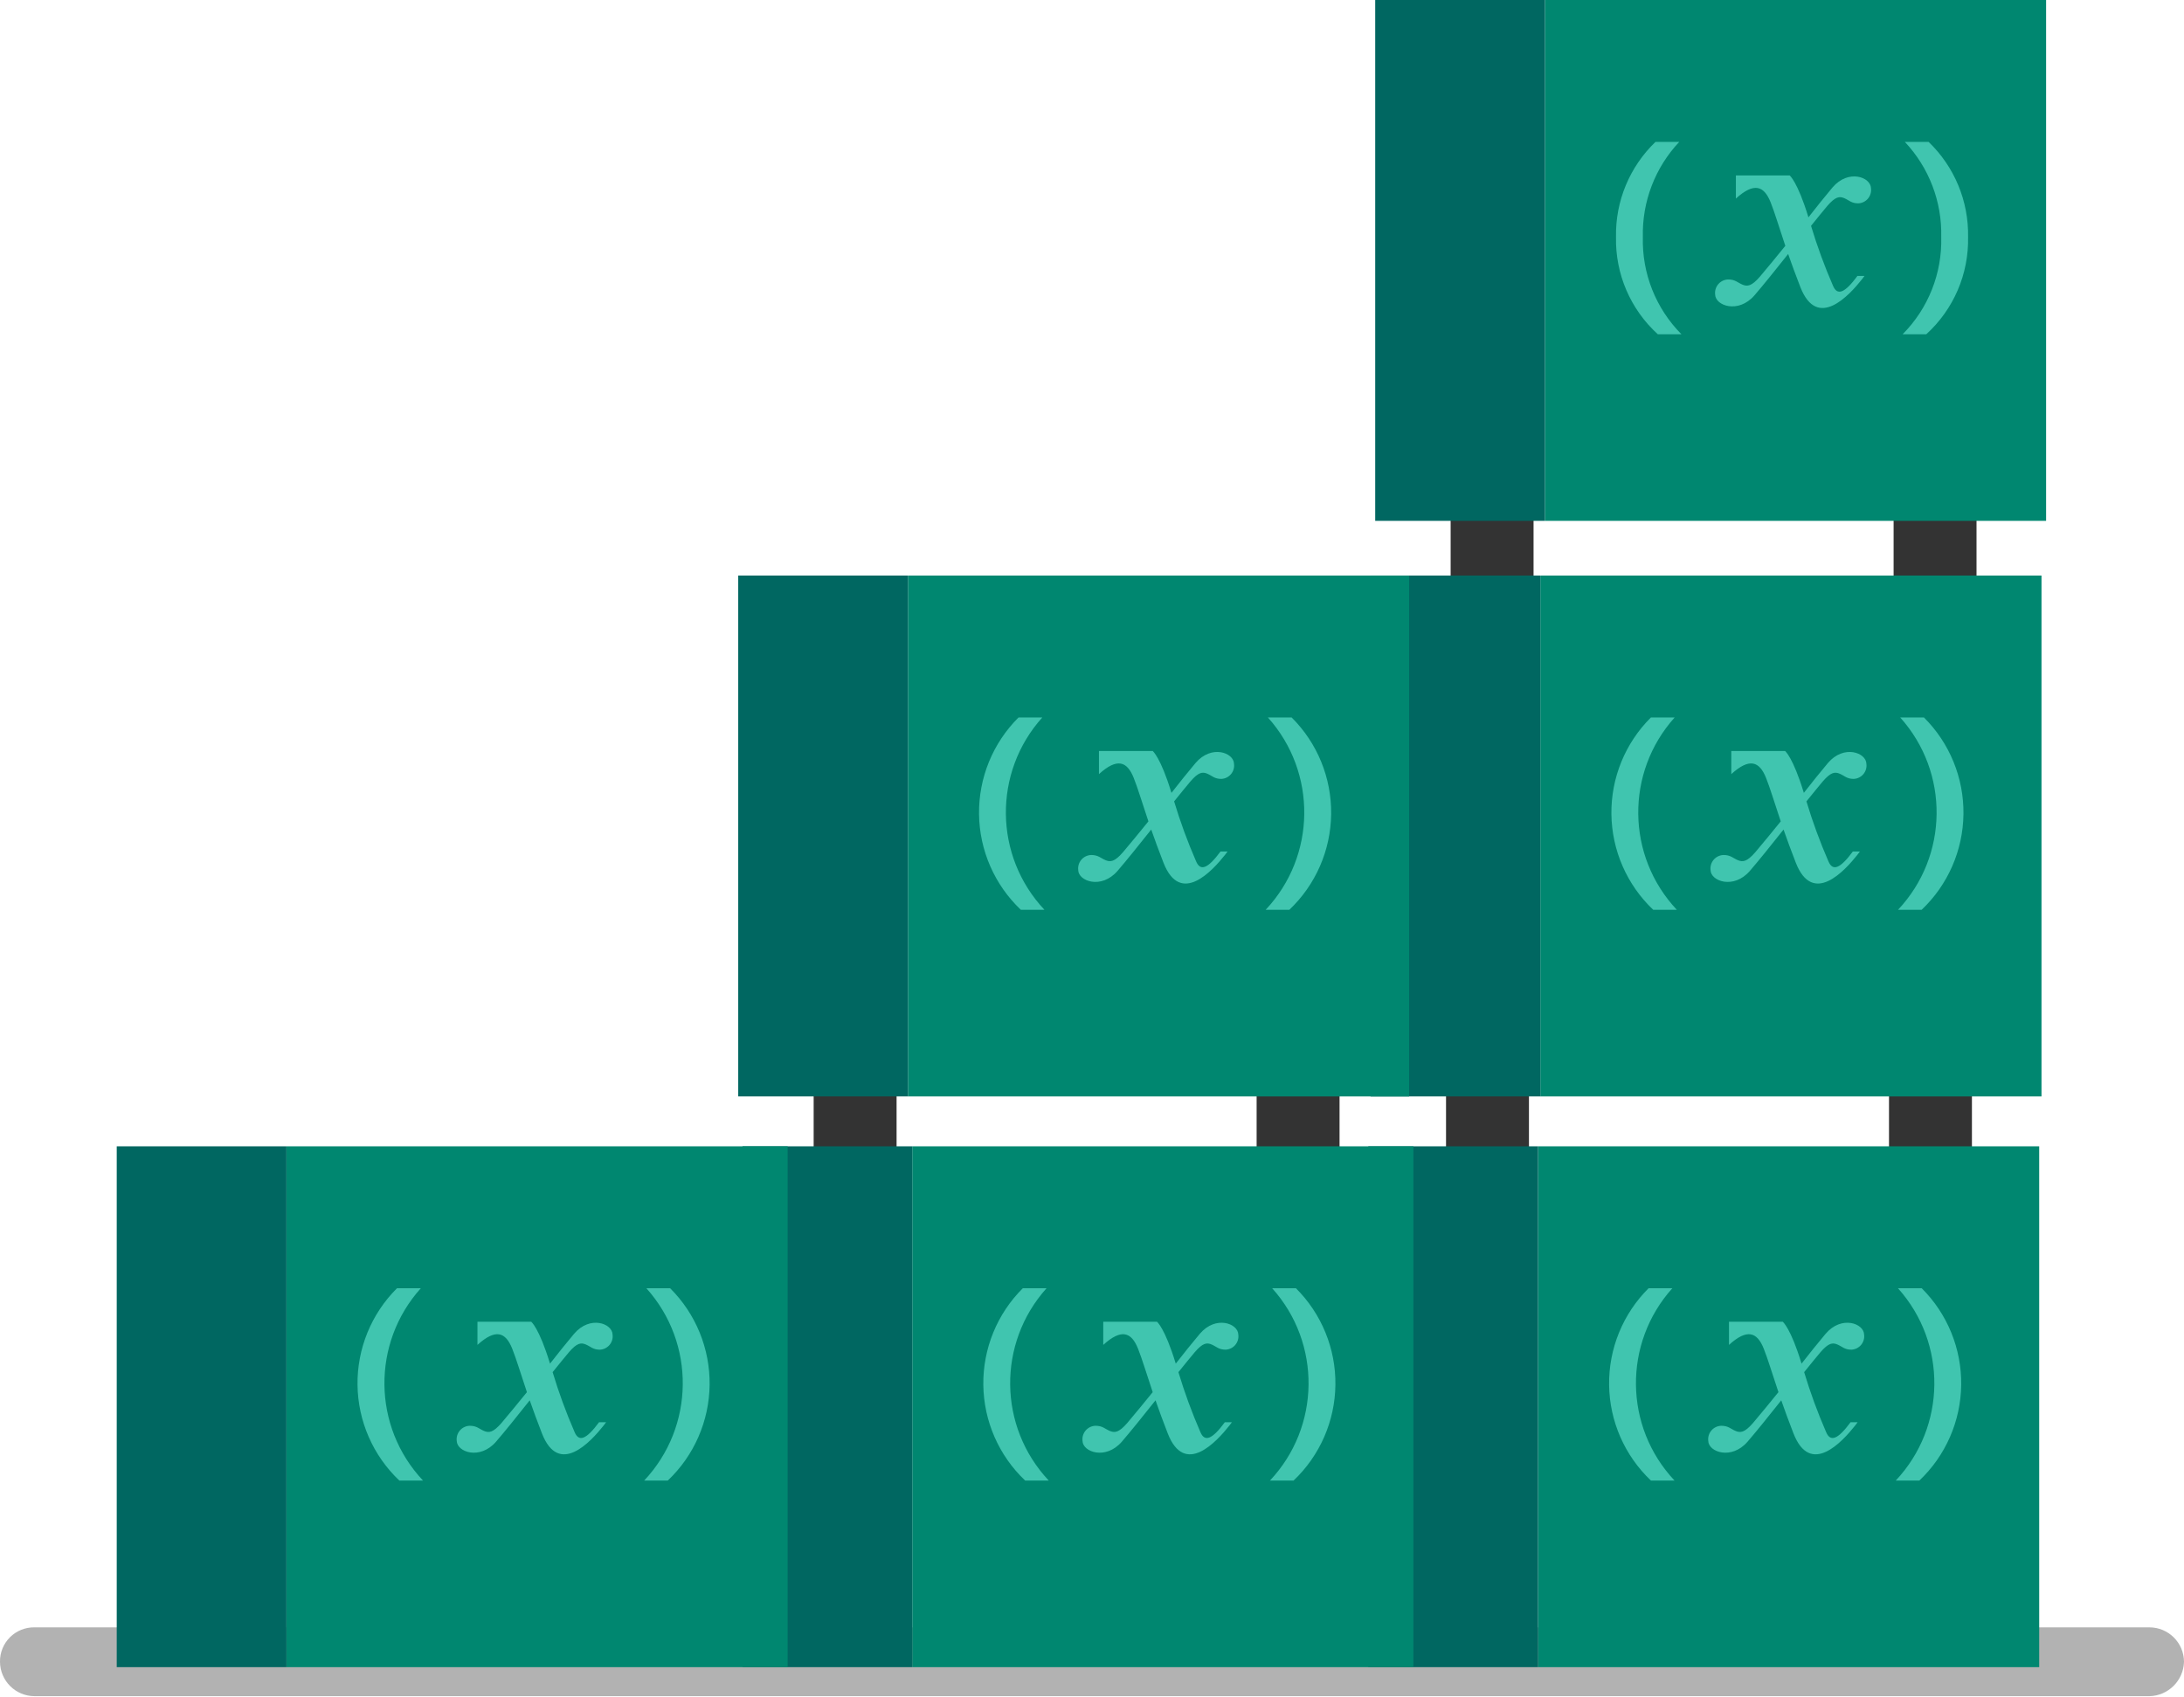
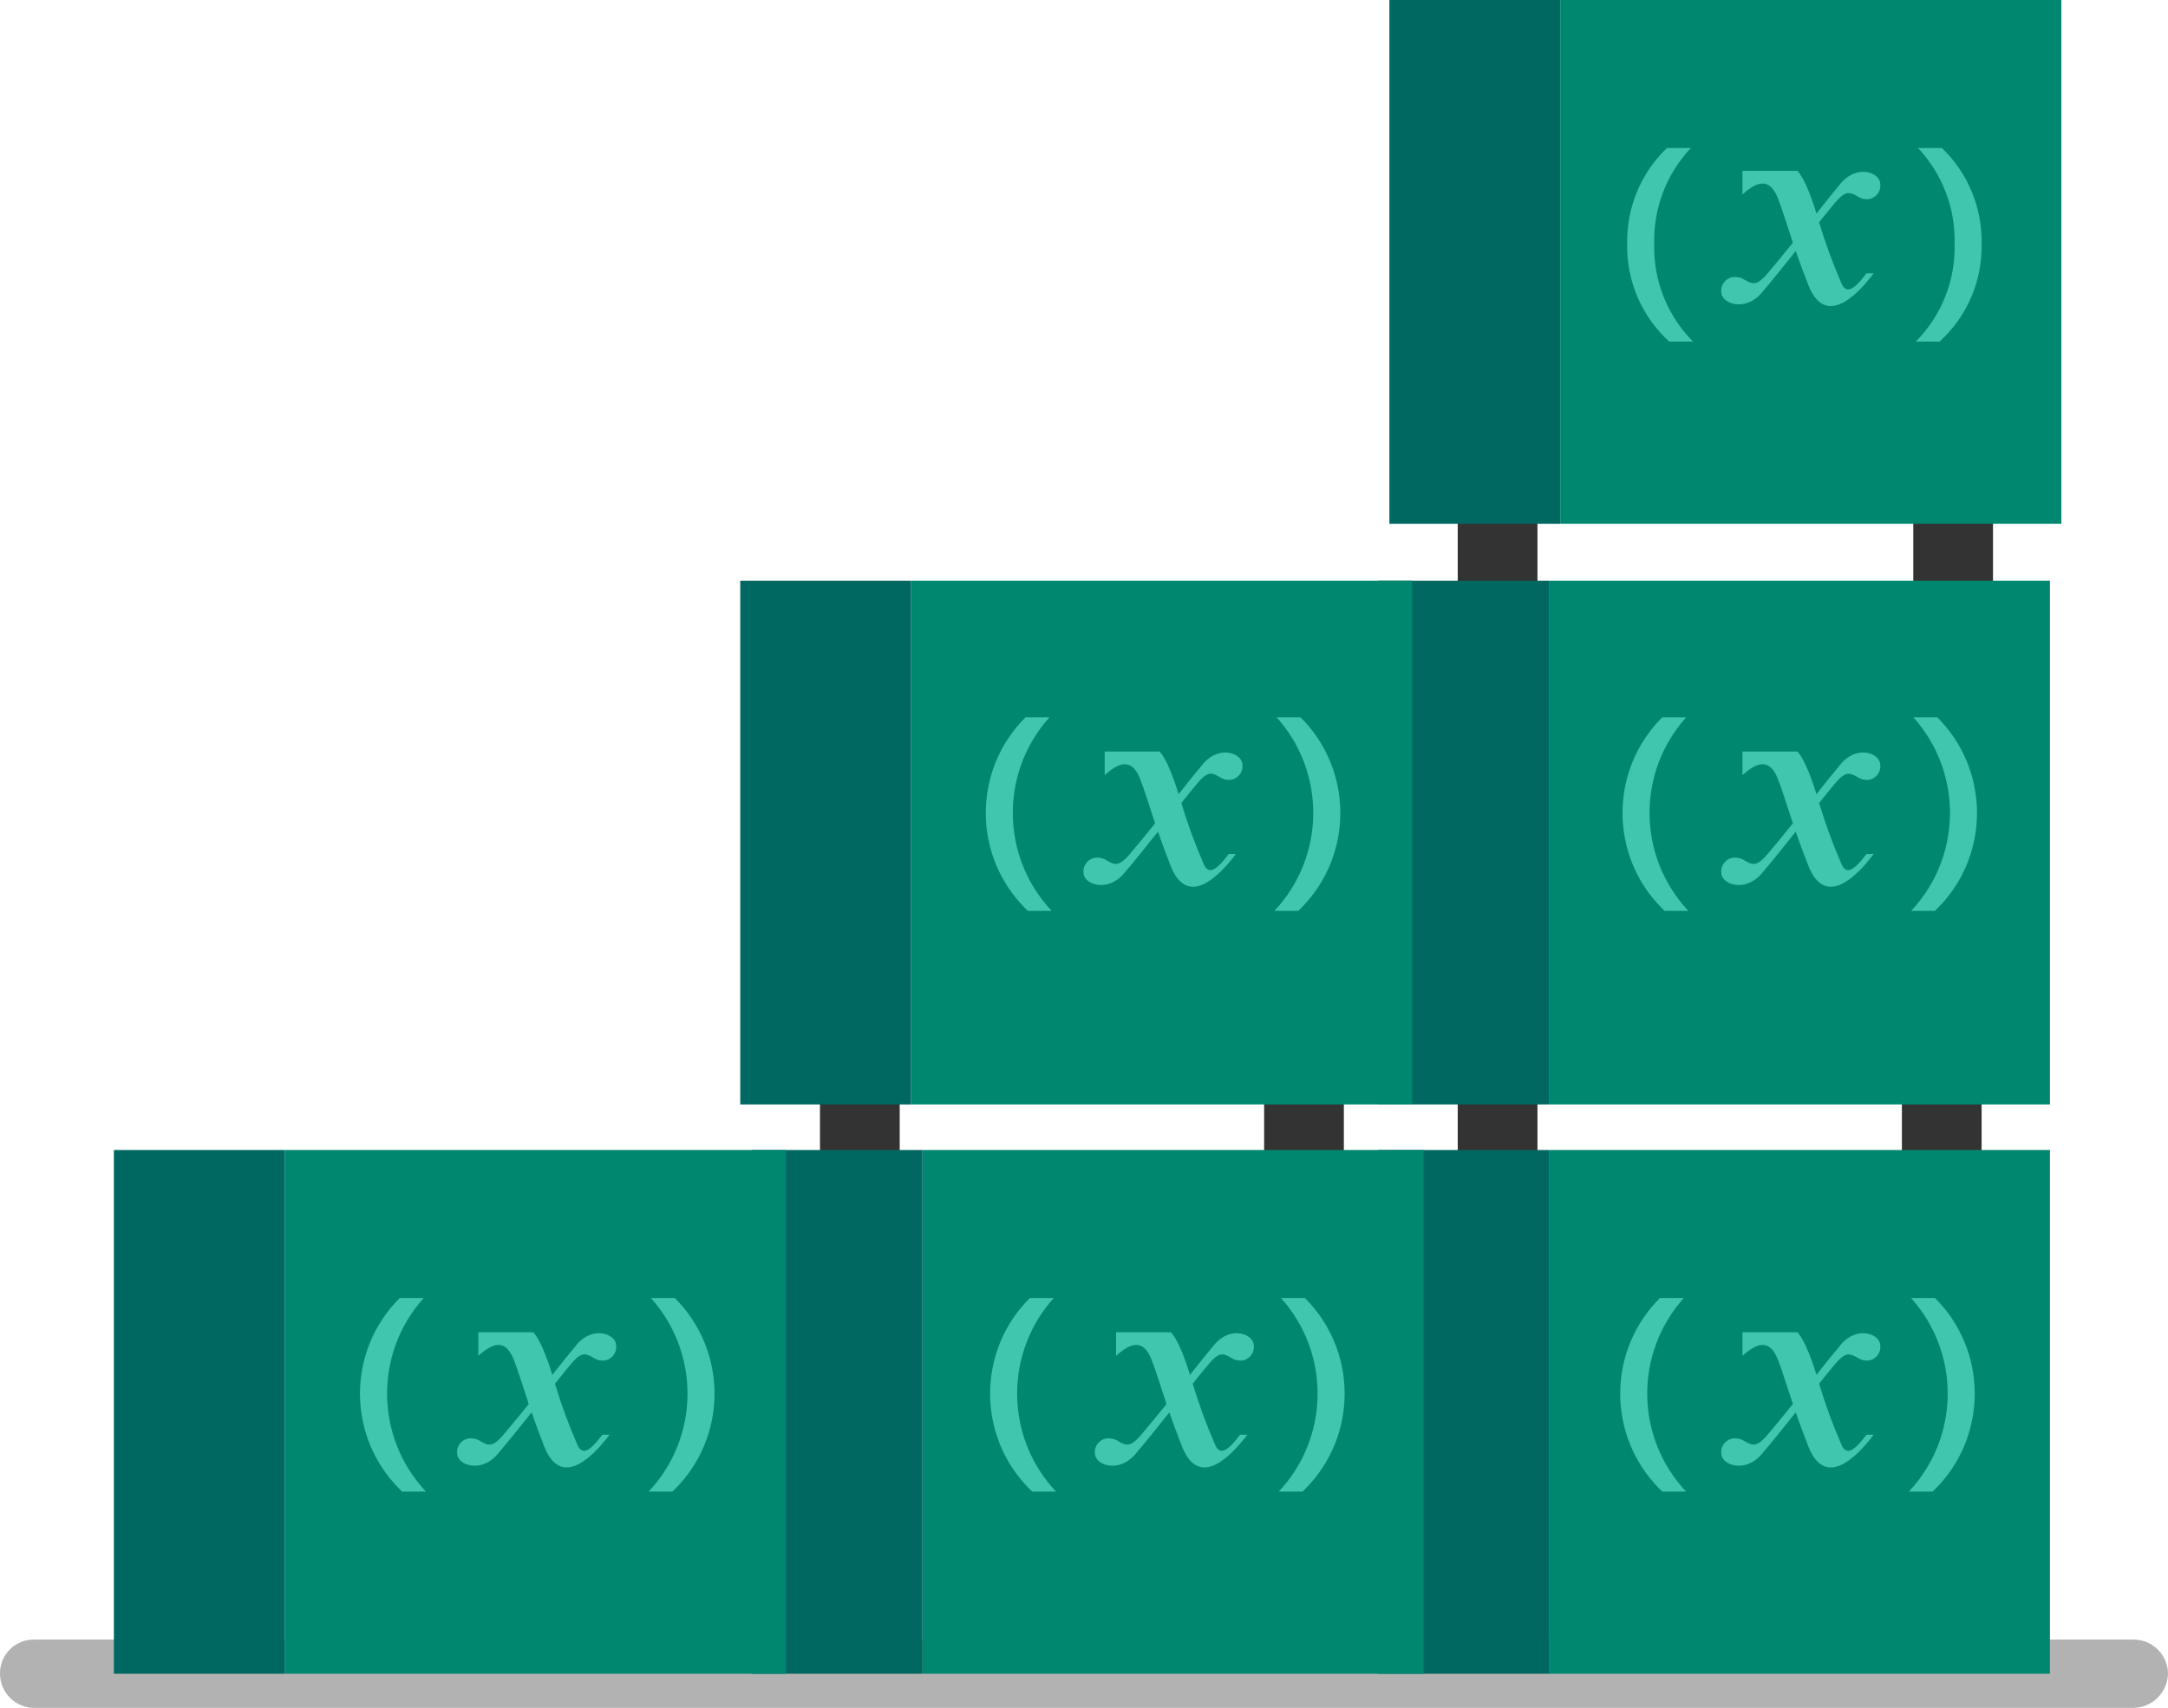
- <svg xmlns="http://www.w3.org/2000/svg" viewBox="0 0 193.094 150">
-   <defs>
-     <style>.a{fill:#333}.b{fill:#008770}.c{fill:#006761}.d{fill:#40c5af}.e{fill:#b2b2b2}</style>
-   </defs>
-   <path class="a" d="M128.255 44.884h7.331v7.673h-7.331zM167.419 44.884h7.331v7.673h-7.331z" />
-   <path class="b" d="M136.591 0h44.311v46.06h-44.311z" />
-   <path class="c" d="M136.591 46.06h-15.005V0h15.005z" />
-   <path class="d" d="M146.571 29.559h2.09a11.751 11.751 0 0 1-3.411-8.6 11.852 11.852 0 0 1 3.218-8.412h-2.1a11.361 11.361 0 0 0-3.492 8.412 11.3 11.3 0 0 0 3.695 8.6zM170.309 29.559h-2.09a11.751 11.751 0 0 0 3.411-8.6 11.852 11.852 0 0 0-3.218-8.412h2.1a11.361 11.361 0 0 1 3.492 8.412 11.3 11.3 0 0 1-3.695 8.6zM163.061 17.526c.429.183.626.457 1.233.457a1.182 1.182 0 0 0 1.126-1.335c-.018-.988-2-1.719-3.4-.073a96.113 96.113 0 0 0-2.131 2.643l-.014-.046c-.952-3.114-1.646-3.658-1.646-3.658h-4.755v2.048c1.609-1.463 2.487-1.134 3.072.329.367.919.721 2.126 1.3 3.848a164.332 164.332 0 0 1-2.255 2.736c-.732.841-1.1.878-1.536.695s-.64-.457-1.262-.457a1.192 1.192 0 0 0-1.152 1.335c.018.988 2.048 1.719 3.475.073.75-.866 1.981-2.4 2.979-3.658.3.854.65 1.822 1.081 2.926 1.5 3.84 4.316.732 5.45-.695.082-.1.155-.2.221-.293h-.624c-1.134 1.536-1.781 1.761-2.158.878a47.909 47.909 0 0 1-1.946-5.308c.555-.688 1.127-1.392 1.432-1.751.724-.841 1.081-.877 1.51-.694z" />
-   <path class="a" d="M127.848 95.783h7.331v7.673h-7.331zM167.013 95.783h7.331v7.673h-7.331z" />
-   <path class="b" d="M136.184 50.899h44.311v46.06h-44.311z" />
-   <path class="c" d="M136.184 96.958h-15.005v-46.06h15.005z" />
-   <path class="d" d="M146.164 80.458h2.09a12.569 12.569 0 0 1-.194-17.008h-2.1a11.857 11.857 0 0 0 .207 17.008zM169.9 80.458h-2.09a12.569 12.569 0 0 0 .194-17.008h2.1a11.857 11.857 0 0 1-.207 17.008zM162.655 68.424c.429.183.626.457 1.233.457a1.182 1.182 0 0 0 1.126-1.335c-.018-.988-2-1.719-3.4-.073a96.113 96.113 0 0 0-2.131 2.643l-.014-.046c-.952-3.114-1.646-3.658-1.646-3.658h-4.755v2.048c1.609-1.463 2.487-1.134 3.072.329.367.919.721 2.126 1.3 3.848a164.332 164.332 0 0 1-2.255 2.736c-.732.841-1.1.878-1.536.695s-.64-.457-1.262-.457a1.192 1.192 0 0 0-1.152 1.335c.018.988 2.048 1.719 3.475.073.75-.866 1.981-2.4 2.979-3.658.3.854.65 1.822 1.081 2.926 1.5 3.84 4.316.732 5.45-.695.082-.1.155-.2.221-.293h-.624c-1.134 1.536-1.781 1.761-2.158.878a47.909 47.909 0 0 1-1.946-5.308c.555-.688 1.127-1.392 1.432-1.751.724-.84 1.081-.877 1.51-.694z" />
-   <path class="a" d="M71.938 95.783h7.331v7.673h-7.331zM111.102 95.783h7.331v7.673h-7.331z" />
-   <path class="b" d="M80.274 50.899h44.311v46.06H80.274z" />
-   <path class="c" d="M80.274 96.958H65.269v-46.06h15.005z" />
-   <path class="d" d="M90.254 80.458h2.09a12.569 12.569 0 0 1-.194-17.008h-2.1a11.857 11.857 0 0 0 .207 17.008zM113.992 80.458H111.9a12.569 12.569 0 0 0 .2-17.008h2.1a11.857 11.857 0 0 1-.207 17.008zM106.744 68.424c.429.183.626.457 1.233.457a1.182 1.182 0 0 0 1.126-1.335c-.018-.988-2-1.719-3.4-.073a96.113 96.113 0 0 0-2.131 2.643l-.014-.046c-.952-3.114-1.646-3.658-1.646-3.658h-4.75v2.048c1.609-1.463 2.487-1.134 3.072.329.367.919.721 2.126 1.3 3.848a164.332 164.332 0 0 1-2.255 2.736c-.732.841-1.1.878-1.536.695s-.64-.457-1.262-.457a1.192 1.192 0 0 0-1.152 1.335c.018.988 2.048 1.719 3.475.073.75-.866 1.981-2.4 2.979-3.658.3.854.65 1.822 1.081 2.926 1.5 3.84 4.316.732 5.45-.695.082-.1.155-.2.221-.293h-.624c-1.134 1.536-1.781 1.761-2.158.878a47.909 47.909 0 0 1-1.946-5.308c.555-.688 1.127-1.392 1.432-1.751.719-.84 1.076-.877 1.505-.694z" />
-   <path class="e" d="M3.06 150h186.974a3.129 3.129 0 0 0 3.06-3.043 3.06 3.06 0 0 0-3.06-3.043H3.06A3 3 0 0 0 0 146.957 3.06 3.06 0 0 0 3.06 150z" />
-   <path class="b" d="M135.981 101.373h44.311v46.06h-44.311z" />
-   <path class="c" d="M135.981 147.433h-15.005v-46.06h15.005z" />
-   <path class="d" d="M145.961 130.932h2.09a12.569 12.569 0 0 1-.194-17.008h-2.1a11.857 11.857 0 0 0 .207 17.008zM169.7 130.932h-2.09a12.569 12.569 0 0 0 .194-17.008h2.1a11.857 11.857 0 0 1-.207 17.008zM162.452 118.9c.429.183.626.457 1.233.457a1.182 1.182 0 0 0 1.126-1.335c-.018-.988-2-1.719-3.4-.073a96.113 96.113 0 0 0-2.131 2.643l-.014-.046c-.952-3.114-1.646-3.658-1.646-3.658h-4.755v2.048c1.609-1.463 2.487-1.134 3.072.329.367.919.721 2.126 1.3 3.848a164.332 164.332 0 0 1-2.255 2.736c-.732.841-1.1.878-1.536.695s-.64-.457-1.262-.457a1.192 1.192 0 0 0-1.152 1.335c.018.988 2.048 1.719 3.475.073.75-.866 1.981-2.4 2.979-3.658.3.854.65 1.822 1.081 2.926 1.5 3.84 4.316.732 5.45-.695.082-.1.155-.2.221-.293h-.624c-1.134 1.536-1.781 1.761-2.158.878a47.909 47.909 0 0 1-1.946-5.308c.555-.688 1.127-1.392 1.432-1.751.723-.842 1.081-.878 1.51-.694z" />
-   <path class="b" d="M80.653 101.373h44.311v46.06H80.653z" />
-   <path class="c" d="M80.653 147.433H65.648v-46.06h15.005z" />
-   <path class="d" d="M90.633 130.932h2.09a12.569 12.569 0 0 1-.194-17.008h-2.1a11.857 11.857 0 0 0 .207 17.008zM114.372 130.932h-2.09a12.569 12.569 0 0 0 .194-17.008h2.1a11.857 11.857 0 0 1-.207 17.008zM107.124 118.9c.429.183.626.457 1.233.457a1.182 1.182 0 0 0 1.126-1.335c-.018-.988-2-1.719-3.4-.073a96.113 96.113 0 0 0-2.131 2.643l-.014-.046c-.952-3.114-1.646-3.658-1.646-3.658h-4.75v2.048c1.609-1.463 2.487-1.134 3.072.329.367.919.721 2.126 1.3 3.848a164.332 164.332 0 0 1-2.255 2.736c-.732.841-1.1.878-1.536.695s-.64-.457-1.262-.457a1.192 1.192 0 0 0-1.152 1.335c.018.988 2.048 1.719 3.475.073.75-.866 1.981-2.4 2.979-3.658.3.854.65 1.822 1.081 2.926 1.5 3.84 4.316.732 5.45-.695.082-.1.155-.2.221-.293h-.624c-1.134 1.536-1.781 1.761-2.158.878a47.909 47.909 0 0 1-1.946-5.308c.555-.688 1.127-1.392 1.432-1.751.719-.842 1.081-.878 1.505-.694z" />
-   <path class="b" d="M25.326 101.373h44.311v46.06H25.326z" />
-   <path class="c" d="M25.326 147.433H10.321v-46.06h15.005z" />
-   <path class="d" d="M35.305 130.932H37.4a12.569 12.569 0 0 1-.194-17.008H35.1a11.857 11.857 0 0 0 .207 17.008zM59.044 130.932h-2.09a12.569 12.569 0 0 0 .194-17.008h2.1a11.857 11.857 0 0 1-.207 17.008zM51.8 118.9c.429.183.626.457 1.233.457a1.182 1.182 0 0 0 1.126-1.335c-.018-.988-2-1.719-3.4-.073a96.113 96.113 0 0 0-2.131 2.643l-.014-.046c-.952-3.114-1.646-3.658-1.646-3.658h-4.754v2.048c1.609-1.463 2.487-1.134 3.072.329.367.919.721 2.126 1.3 3.848a164.332 164.332 0 0 1-2.255 2.736c-.732.841-1.1.878-1.536.695s-.64-.457-1.262-.457a1.192 1.192 0 0 0-1.152 1.335c.018.988 2.048 1.719 3.475.073.75-.866 1.981-2.4 2.979-3.658.3.854.65 1.822 1.081 2.926 1.5 3.84 4.316.732 5.45-.695.082-.1.155-.2.221-.293h-.624c-1.134 1.536-1.781 1.761-2.158.878a47.909 47.909 0 0 1-1.946-5.308c.555-.688 1.127-1.392 1.432-1.751.719-.842 1.076-.878 1.509-.694z" />
+ <svg xmlns="http://www.w3.org/2000/svg" viewBox="0 0 190.366 150">
+   <path d="M128 45h7v8h-7zm40 0h7v8h-7z" fill="#333" />
+   <path d="M137 0h44v46h-44z" fill="#008770" />
+   <path d="M137 46h-15V0h15z" fill="#006761" />
+   <path d="M146.571 30h2.089a11.743 11.743 0 0 1-3.409-8.594A11.844 11.844 0 0 1 148.467 13h-2.1a11.353 11.353 0 0 0-3.49 8.406A11.292 11.292 0 0 0 146.571 30zm23.739 0h-2.089a11.743 11.743 0 0 0 3.409-8.594A11.844 11.844 0 0 0 168.415 13h2.1A11.353 11.353 0 0 1 174 21.406 11.292 11.292 0 0 1 170.311 30zm-7.6-12.962c.434.185.634.463 1.249.463a1.2 1.2 0 0 0 1.15-1.243q0-.055-.009-.109c-.018-1-2.025-1.741-3.443-.074q-1.1 1.319-2.158 2.677l-.014-.047c-.964-3.154-1.667-3.7-1.667-3.7H153v2.074c1.629-1.482 2.519-1.148 3.111.333.372.931.73 2.153 1.317 3.9q-1.127 1.4-2.284 2.771c-.741.852-1.114.889-1.556.7s-.648-.463-1.278-.463a1.207 1.207 0 0 0-1.175 1.238q0 .057.008.113c.018 1 2.074 1.741 3.519.074.76-.877 2.006-2.431 3.017-3.7.3.865.658 1.845 1.095 2.963 1.519 3.889 4.371.741 5.519-.7.083-.1.157-.2.224-.3h-.632c-1.148 1.556-1.8 1.783-2.185.889a48.515 48.515 0 0 1-1.971-5.375c.562-.7 1.141-1.41 1.45-1.773.733-.852 1.095-.888 1.529-.7z" fill="#40c5af" />
+   <path d="M128 96h7v8h-7zm39 0h7v8h-7z" fill="#333" />
+   <path d="M136 51h44v46h-44z" fill="#008770" />
+   <path d="M136 97h-15V51h15z" fill="#006761" />
+   <path d="M146.164 80h2.089a12.563 12.563 0 0 1-.194-17h-2.1a11.851 11.851 0 0 0-.039 16.76q.121.122.246.24zm23.736 0h-2.089a12.563 12.563 0 0 0 .194-17h2.1a11.851 11.851 0 0 1 .039 16.76q-.121.122-.246.24zm-7.192-11.962c.434.185.634.463 1.249.463a1.2 1.2 0 0 0 1.15-1.243q0-.055-.009-.109c-.018-1-2.025-1.741-3.443-.074q-1.1 1.319-2.158 2.677l-.014-.047c-.964-3.154-1.667-3.7-1.667-3.7H153v2.074c1.629-1.482 2.519-1.148 3.111.333.372.931.73 2.153 1.317 3.9q-1.127 1.4-2.284 2.771c-.741.852-1.114.889-1.556.7s-.648-.463-1.278-.463a1.207 1.207 0 0 0-1.175 1.238q0 .057.008.113c.018 1 2.074 1.741 3.519.074.76-.877 2.006-2.431 3.017-3.7.3.865.658 1.845 1.095 2.963 1.519 3.889 4.371.741 5.519-.7.083-.1.157-.2.224-.3h-.632c-1.148 1.556-1.8 1.783-2.185.889a48.515 48.515 0 0 1-1.971-5.375c.562-.7 1.141-1.41 1.45-1.773.733-.851 1.095-.888 1.529-.7z" fill="#40c5af" />
+   <path d="M72 96h7v8h-7zm39 0h7v8h-7z" fill="#333" />
+   <path d="M80 51h44v46H80z" fill="#008770" />
+   <path d="M80 97H65V51h15z" fill="#006761" />
+   <path d="M90.254 80h2.089a12.563 12.563 0 0 1-.194-17h-2.1a11.851 11.851 0 0 0-.039 16.76q.121.122.246.24zm23.739 0H111.9a12.563 12.563 0 0 0 .2-17h2.1a11.851 11.851 0 0 1 .039 16.76q-.121.122-.246.24zM106.7 68.038c.434.185.634.463 1.249.463a1.2 1.2 0 0 0 1.15-1.243q0-.055-.009-.109c-.018-1-2.025-1.741-3.443-.074q-1.1 1.319-2.158 2.677l-.014-.047c-.964-3.154-1.667-3.7-1.667-3.7H97v2.074c1.629-1.482 2.519-1.148 3.111.333.372.931.73 2.153 1.317 3.9q-1.127 1.4-2.284 2.771c-.741.852-1.114.889-1.556.7s-.648-.463-1.278-.463a1.207 1.207 0 0 0-1.175 1.238q0 .057.008.113c.018 1 2.074 1.741 3.519.074.76-.877 2.006-2.431 3.017-3.7.3.865.658 1.845 1.095 2.963 1.519 3.889 4.371.741 5.519-.7.083-.1.157-.2.224-.3h-.632c-1.148 1.556-1.8 1.783-2.185.889a48.518 48.518 0 0 1-1.971-5.375c.562-.7 1.141-1.41 1.45-1.773.729-.859 1.091-.897 1.521-.711z" fill="#40c5af" />
+   <path d="M3.017 150h184.332a3.085 3.085 0 0 0 3.017-3 3.017 3.017 0 0 0-3.017-3H3.017A2.958 2.958 0 0 0 0 146.9v.1a3.017 3.017 0 0 0 3.017 3z" fill="#b2b2b2" />
+   <path d="M136 101h44v46h-44z" fill="#008770" />
+   <path d="M136 147h-15v-46h15z" fill="#006761" />
+   <path d="M145.961 131h2.089a12.563 12.563 0 0 1-.194-17h-2.1a11.851 11.851 0 0 0-.039 16.76q.121.122.246.24zm23.74 0h-2.089a12.563 12.563 0 0 0 .194-17h2.1a11.851 11.851 0 0 1 .039 16.76q-.121.122-.246.24zm-6.992-11.962c.434.185.634.463 1.249.463a1.2 1.2 0 0 0 1.15-1.243q0-.055-.009-.109c-.018-1-2.025-1.741-3.443-.074q-1.1 1.319-2.158 2.677l-.014-.047c-.964-3.154-1.667-3.7-1.667-3.7H153v2.074c1.629-1.482 2.519-1.148 3.111.333.372.931.73 2.153 1.317 3.9q-1.127 1.4-2.284 2.771c-.741.852-1.114.889-1.556.7s-.648-.463-1.278-.463a1.207 1.207 0 0 0-1.175 1.238q0 .057.008.113c.018 1 2.074 1.741 3.519.074.76-.877 2.006-2.431 3.017-3.7.3.865.658 1.845 1.095 2.963 1.519 3.889 4.371.741 5.519-.7.083-.1.157-.2.224-.3h-.632c-1.148 1.556-1.8 1.783-2.185.889a48.515 48.515 0 0 1-1.971-5.375c.562-.7 1.141-1.41 1.45-1.773.732-.853 1.095-.889 1.529-.7z" fill="#40c5af" />
+   <path d="M81 101h44v46H81z" fill="#008770" />
+   <path d="M81 147H66v-46h15z" fill="#006761" />
+   <path d="M90.633 131h2.089a12.563 12.563 0 0 1-.194-17h-2.1a11.851 11.851 0 0 0-.039 16.76q.121.122.245.24zm23.74 0h-2.089a12.563 12.563 0 0 0 .194-17h2.1a11.851 11.851 0 0 1 .039 16.76q-.121.122-.245.24zm-6.673-11.962c.434.185.634.463 1.249.463a1.2 1.2 0 0 0 1.15-1.243q0-.055-.009-.109c-.018-1-2.025-1.741-3.443-.074q-1.1 1.319-2.158 2.677l-.014-.047c-.964-3.154-1.667-3.7-1.667-3.7H98v2.074c1.629-1.482 2.519-1.148 3.111.333.372.931.73 2.153 1.317 3.9q-1.127 1.4-2.284 2.771c-.741.852-1.114.889-1.556.7s-.648-.463-1.278-.463a1.207 1.207 0 0 0-1.175 1.238q0 .057.008.113c.018 1 2.074 1.741 3.519.074.76-.877 2.006-2.431 3.017-3.7.3.865.658 1.845 1.095 2.963 1.519 3.889 4.371.741 5.519-.7.083-.1.157-.2.224-.3h-.632c-1.148 1.556-1.8 1.783-2.185.889a48.518 48.518 0 0 1-1.971-5.375c.562-.7 1.141-1.41 1.45-1.773.729-.861 1.096-.898 1.521-.711z" fill="#40c5af" />
+   <path d="M25 101h44v46H25z" fill="#008770" />
+   <path d="M25 147H10v-46h15z" fill="#006761" />
+   <path d="M35.305 131H37.4a12.563 12.563 0 0 1-.194-17H35.1a11.851 11.851 0 0 0-.039 16.76q.121.122.246.24zm23.74 0h-2.088a12.563 12.563 0 0 0 .194-17h2.1a11.851 11.851 0 0 1 .039 16.76q-.121.122-.246.24zm-7.337-11.962c.434.185.634.463 1.249.463a1.2 1.2 0 0 0 1.15-1.243q0-.055-.009-.109c-.018-1-2.025-1.741-3.443-.074q-1.1 1.319-2.158 2.677l-.014-.047c-.964-3.154-1.667-3.7-1.667-3.7H42v2.074c1.629-1.482 2.519-1.148 3.111.333.372.931.73 2.153 1.317 3.9q-1.127 1.4-2.284 2.771c-.741.852-1.114.889-1.556.7s-.648-.463-1.278-.463a1.207 1.207 0 0 0-1.175 1.238q0 .057.008.113c.018 1 2.074 1.741 3.519.074.76-.877 2.006-2.431 3.017-3.7.3.865.658 1.845 1.095 2.963 1.519 3.889 4.371.741 5.519-.7.083-.1.157-.2.224-.3h-.632c-1.148 1.556-1.8 1.783-2.185.889a48.518 48.518 0 0 1-1.971-5.375c.562-.7 1.141-1.41 1.45-1.773.729-.861 1.091-.898 1.529-.711z" fill="#40c5af" />
</svg>
